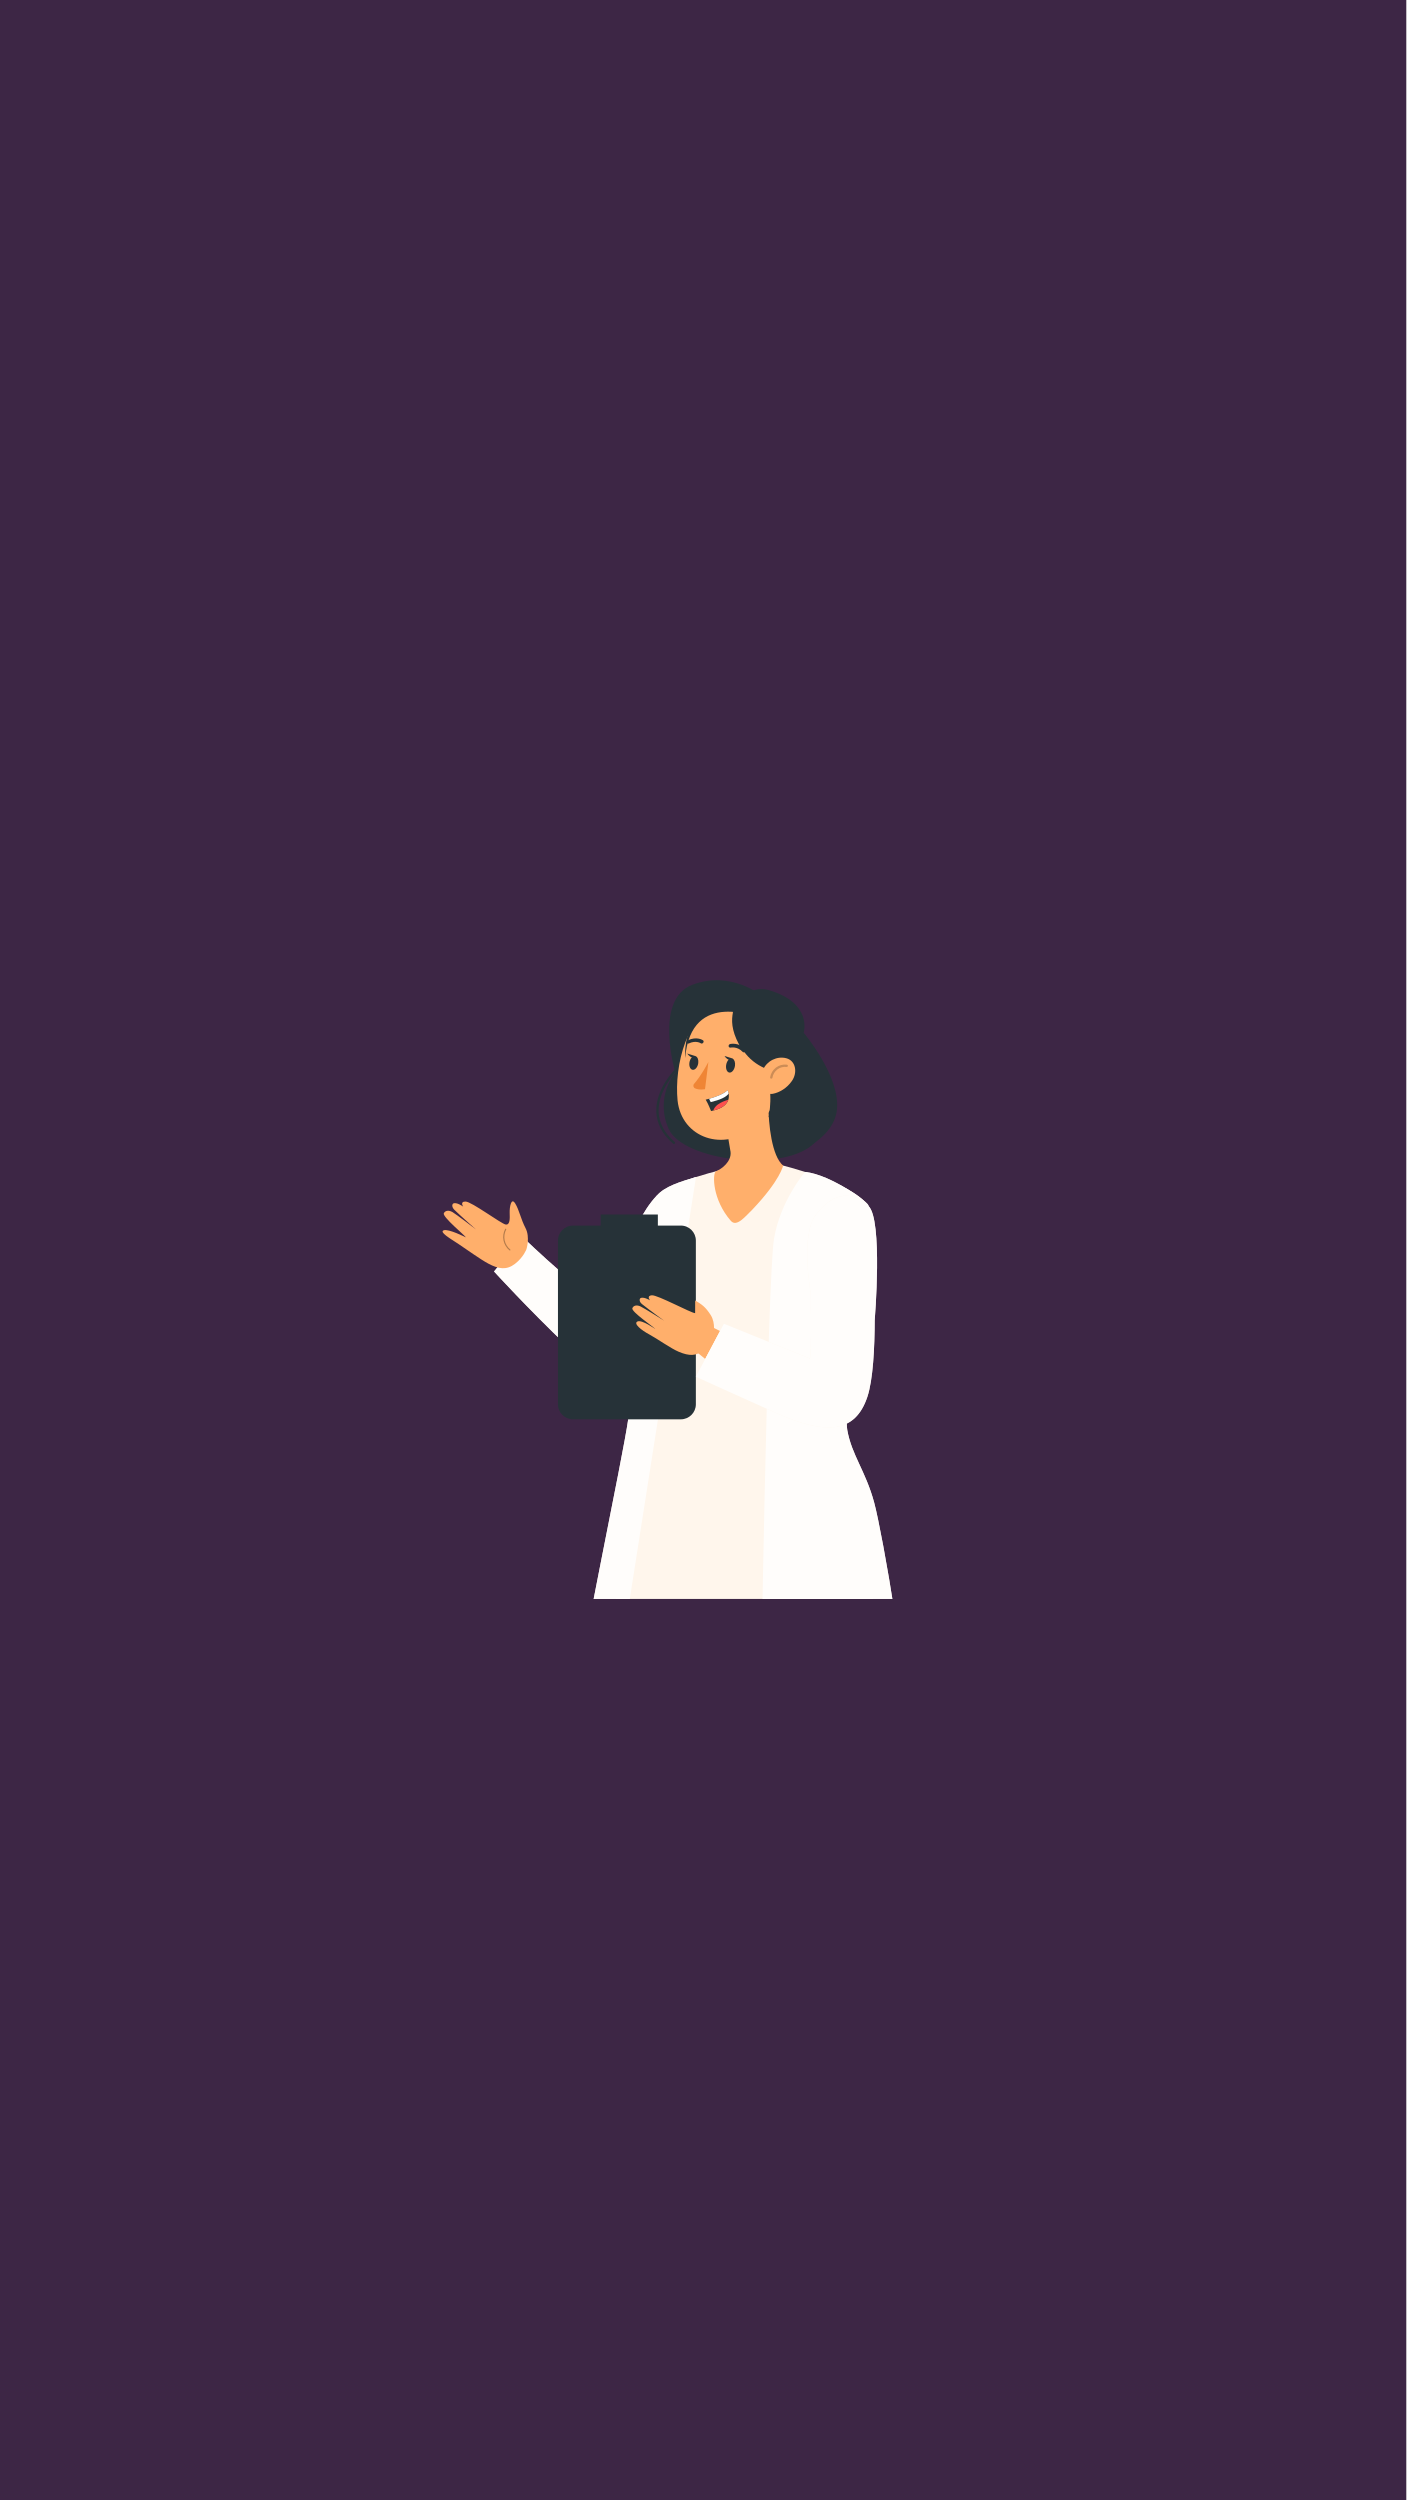
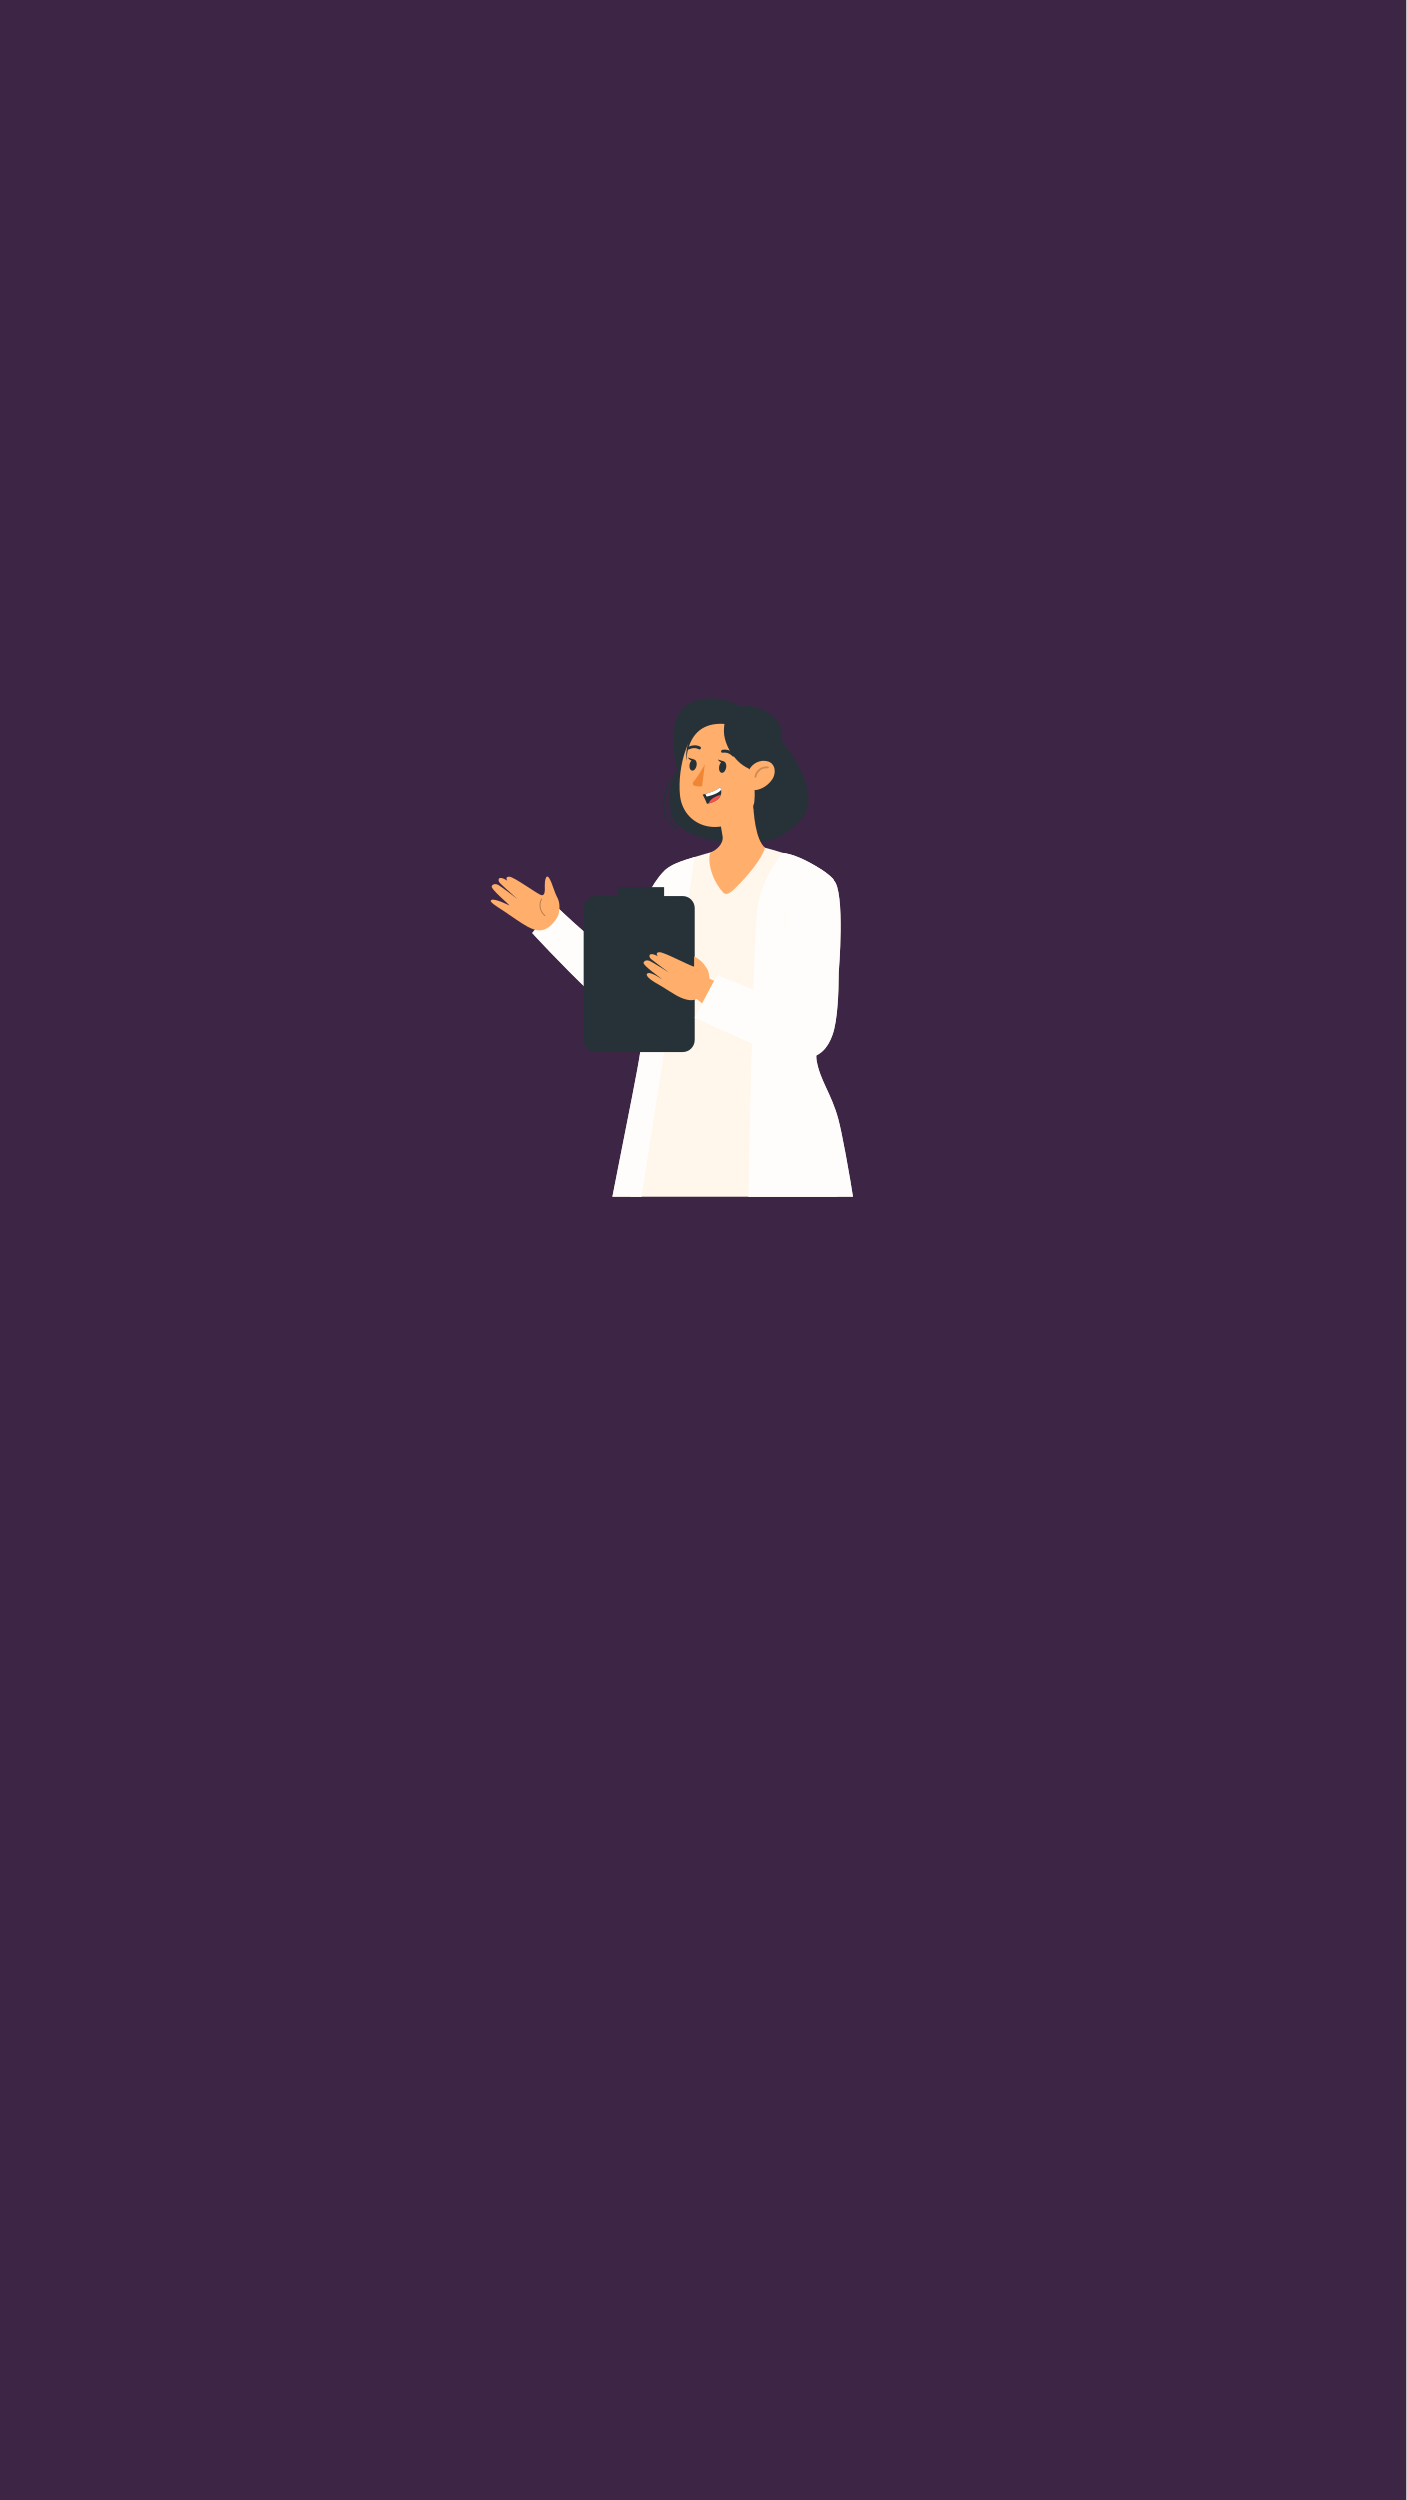
<svg xmlns="http://www.w3.org/2000/svg" width="1080" height="1920" viewBox="0 0 1080 1920" role="img" aria-labelledby="frame-title frame-desc" data-format="portrait-9x16" data-frame="01">
  <rect x="0" y="0" width="1080" height="1920" fill="#3D2645" rx="0" id="scene-background" />
-   <svg x="200" y="620" width="680" height="608" viewBox="285 130 190 170" preserveAspectRatio="xMidYMid meet" overflow="hidden" aria-label="People Creating Robot · Rafiki illustration, Storyset Rafiki · attribution required">
-     <g id="spresenter-Character">
-       <g>
+   <g id="short-video-safe-composition" transform="translate(9.24 47.56) scale(0.97925)">
+     <svg x="260" y="390" width="560" height="500" viewBox="285 130 190 170" preserveAspectRatio="xMidYMid meet" overflow="hidden" aria-label="People Creating Robot · Rafiki illustration, Storyset Rafiki · attribution required">
+       <g id="spresenter-Character">
        <g>
-           <path d="M370.032,213.4c-6.122,6.403-10.165,22.614-10.7,23.001-1.968,1.423-18.123-14.143-18.123-14.143l-6.108,7.42s7.294,7.987,15.693,16.01c8.667,8.278,12.904,9.072,17.483,2.485,4.197-6.036,13.859-26.946,13.859-26.946l-12.104-7.826Z" style="fill:#FFF6EC;" />
-           <path d="M370.032,213.4c-6.122,6.403-10.165,22.614-10.7,23.001-1.968,1.423-18.123-14.143-18.123-14.143l-6.108,7.42s7.294,7.987,15.693,16.01c8.667,8.278,12.904,9.072,17.483,2.485,4.197-6.036,13.859-26.946,13.859-26.946l-12.104-7.826Z" style="fill:#fff; opacity:.8;" />
          <g>
-             <path d="M342.053,224.919s.843-2.576-.193-4.564c-1.036-1.988-1.335-3.85-2.208-5.275s-1.238,.8-1.193,2.023c.045,1.223,.084,2.609-.84,2.495-.924-.114-7.328-4.923-8.627-4.936-1.299-.013-.507,1.088-.507,1.088,0,0-1.587-1.126-2.204-.619-.16,.132-.319,.698,.323,1.325,1.446,1.409,4.632,4.21,4.632,4.21-.18-.164-4.36-3.341-5.048-3.735-.899-.515-1.586-.299-1.868,.232-.401,.756,4.648,4.872,4.739,5.194,0,0-3.726-1.903-4.762-1.522-1.036,.381,1.415,1.781,3.186,2.952,1.623,1.073,4.669,3.29,6.425,4.221,2.164,1.147,3.875,1.431,5.693,.029,1.819-1.403,2.449-3.119,2.449-3.119Z" style="fill:#ffaf6b;" />
-             <path d="M338.505,225.182c-.027,0-.056-.009-.079-.028-.656-.531-1.128-1.311-1.294-2.137-.167-.827-.033-1.728,.366-2.472,.033-.062,.108-.083,.17-.051,.061,.032,.083,.108,.051,.169-.373,.693-.498,1.533-.343,2.304,.155,.771,.596,1.498,1.208,1.993,.053,.043,.062,.122,.018,.176-.024,.031-.061,.046-.097,.046Z" style="opacity:.3;" />
+             <path d="M370.032,213.4c-6.122,6.403-10.165,22.614-10.7,23.001-1.968,1.423-18.123-14.143-18.123-14.143l-6.108,7.42s7.294,7.987,15.693,16.01c8.667,8.278,12.904,9.072,17.483,2.485,4.197-6.036,13.859-26.946,13.859-26.946l-12.104-7.826Z" style="fill:#FFF6EC;" />
+             <path d="M370.032,213.4c-6.122,6.403-10.165,22.614-10.7,23.001-1.968,1.423-18.123-14.143-18.123-14.143l-6.108,7.42s7.294,7.987,15.693,16.01c8.667,8.278,12.904,9.072,17.483,2.485,4.197-6.036,13.859-26.946,13.859-26.946l-12.104-7.826Z" style="fill:#fff; opacity:.8;" />
+             <g>
+               <path d="M342.053,224.919s.843-2.576-.193-4.564c-1.036-1.988-1.335-3.85-2.208-5.275s-1.238,.8-1.193,2.023c.045,1.223,.084,2.609-.84,2.495-.924-.114-7.328-4.923-8.627-4.936-1.299-.013-.507,1.088-.507,1.088,0,0-1.587-1.126-2.204-.619-.16,.132-.319,.698,.323,1.325,1.446,1.409,4.632,4.21,4.632,4.21-.18-.164-4.36-3.341-5.048-3.735-.899-.515-1.586-.299-1.868,.232-.401,.756,4.648,4.872,4.739,5.194,0,0-3.726-1.903-4.762-1.522-1.036,.381,1.415,1.781,3.186,2.952,1.623,1.073,4.669,3.29,6.425,4.221,2.164,1.147,3.875,1.431,5.693,.029,1.819-1.403,2.449-3.119,2.449-3.119Z" style="fill:#ffaf6b;" />
+               <path d="M338.505,225.182c-.027,0-.056-.009-.079-.028-.656-.531-1.128-1.311-1.294-2.137-.167-.827-.033-1.728,.366-2.472,.033-.062,.108-.083,.17-.051,.061,.032,.083,.108,.051,.169-.373,.693-.498,1.533-.343,2.304,.155,.771,.596,1.498,1.208,1.993,.053,.043,.062,.122,.018,.176-.024,.031-.061,.046-.097,.046Z" style="opacity:.3;" />
+             </g>
+           </g>
+           <g />
+           <g />
+           <path d="M357.745,337.043v1.16s17.989,4.901,29.9,4.934,31.127-4.606,31.127-4.606c0,0,.157-39.06-5.934-55.789-6.067-16.662-13.875-24.105-13.875-24.105l-32.356,7.915c-3.097,6.735-4.333,20.451-5.414,34.749-1.981,11.819-3.132,23.762-3.446,35.742Z" style="fill:#FFF6EC;" />
+           <g style="opacity:.3;">
+             <path d="M370.019,220.424c-.923,1.576-1.239,2.474-1.818,4.29-.578,1.816-.896,5.119-1.039,6.825l3.117,.898c-.121-4.166-.139-7.847-.26-12.013Z" />
+           </g>
+           <path d="M410.751,232.829l4.448-17.485c-3.244-4.841-18.614-8.561-18.614-8.561l-10.574,.578s-4.064,.907-7.544,2.042c-4.645,1.515-7.157,2.733-8.265,5.311,0,0-1.938,5.711-.773,17.479,.32,3.236,1.053,20.314,.15,25.872l-5.668,14.102c19.321,15.047,44.242-1.722,44.242-1.722-.869-2.657-3.864-8.063-4.256-10.66,.284-3.312,1.213-5.488,2.616-11.288,.271-1.12,3.768-14.58,4.238-15.668Z" style="fill:#FFF6EC;" />
+           <g>
+             <path d="M360.665,322.844s-7.485,.536-7.485-3.755,9.66-49.885,10.73-57.663c1.07-7.778,6.122-48.009,6.122-48.009,1.695-2,5.048-3.017,8.434-4.014l-17.802,113.442Z" style="fill:#FFF6EC;" />
+             <path d="M360.665,322.844s-7.485,.536-7.485-3.755,9.66-49.885,10.73-57.663c1.07-7.778,6.122-48.009,6.122-48.009,1.695-2,5.048-3.017,8.434-4.014l-17.802,113.442Z" style="fill:#fff; opacity:.8;" />
+           </g>
+           <path d="M369.048,247.014s-7.417-3.919-7.978-5.601c-.561-1.683-1.337-6.185,3.815-8.252,1.711-.686,4.722,.859,4.722,.859v12.219l-.559,.775Z" style="opacity:.3;" />
+           <g>
+             <g>
+               <path d="M401.9,208.306s-5.293,6.096-6.675,14.339-3.07,103.725-2.763,104.8c.307,1.075,29.013-.614,30.548-3.531,1.535-2.917-4.452-37.916-6.294-44.671-1.842-6.754-4.799-10.126-5.76-15.504-.98-5.481,4.803-50.321,4.525-48.154,.456-.516-8.059-6.73-13.581-7.28Z" style="fill:#FFF6EC;" />
+               <path d="M401.9,208.306s-5.293,6.096-6.675,14.339-3.07,103.725-2.763,104.8c.307,1.075,29.013-.614,30.548-3.531,1.535-2.917-4.452-37.916-6.294-44.671-1.842-6.754-4.799-10.126-5.76-15.504-.98-5.481,4.803-50.321,4.525-48.154,.456-.516-8.059-6.73-13.581-7.28Z" style="fill:#fff; opacity:.8;" />
+             </g>
+           </g>
+           <g>
+             <rect x="348.828" y="219.82" width="29.612" height="41.606" rx="3.229" ry="3.229" style="fill:#263238;" />
+             <polygon points="380.453 248.473 378.863 247.171 382.136 241.723 383.637 242.468 380.453 248.473" style="fill:#ffaf6b;" />
+             <path d="M381.617,239.019c-1.153-1.782-1.853-2.219-3.315-3.121l-.013,2.732c-.881-.026-8.079-3.943-9.305-3.84-1.226,.102-.381,1.071-.381,1.071,0,0-1.595-.921-2.132-.388-.139,.138-.239,.686,.422,1.22,1.488,1.201,4.739,3.56,4.739,3.56-.184-.139-4.405-2.764-5.089-3.075-.893-.406-1.522-.142-1.74,.384-.311,.748,4.812,4.181,4.927,4.477,0,0-2.883-2.075-3.826-1.624-.943,.451,.801,1.857,2.574,2.804,1.625,.868,4.586,2.997,6.324,3.719,2.141,.89,3.779,1.007,5.37-.476,1.59-1.483,2.033-3.157,2.033-3.157,0,0,.567-2.503-.586-4.285Z" style="fill:#ffaf6b;" />
+             <g>
+               <path d="M415.482,215.585c-5.082-4.65-9.223-.78-11.292,1.949-3.314,4.396-1.103,16.703-1.103,16.703l.024,.01c.091,6.024,.107,13.766-.178,14.131l-18.47-7.466-6.022,11.357s6.784,3.125,17.218,7.782c10.944,4.885,17.003,4.221,19.583-3.375,1.272-3.746,1.585-10.8,1.602-16.52h.001s1.801-21.686-1.363-24.571Z" style="fill:#FFF6EC;" />
+               <path d="M415.482,215.585c-5.082-4.65-9.223-.78-11.292,1.949-3.314,4.396-1.103,16.703-1.103,16.703l.024,.01c.091,6.024,.107,13.766-.178,14.131l-18.47-7.466-6.022,11.357s6.784,3.125,17.218,7.782c10.944,4.885,17.003,4.221,19.583-3.375,1.272-3.746,1.585-10.8,1.602-16.52h.001s1.801-21.686-1.363-24.571Z" style="fill:#fff; opacity:.8;" />
+             </g>
+             <rect x="358.005" y="217.446" width="12.274" height="3.455" style="fill:#263238;" />
+           </g>
+           <g>
+             <path d="M396.125,176.87c4.101,1.518,14.311,18.652,7.818,25.18-6.493,6.528-28.193,3.925-31.327-2.954-1.845-3.994-1.3-8.685,1.412-12.149,0,0-4.696-15.617,3.613-18.814s14.889,2.303,14.889,2.303c0,0-.506,4.917,3.595,6.435Z" style="fill:#263238;" />
+             <path d="M394.014,193.662l-4.733,1.125-.003,.003-4.518,2.255c-.002,.068-.004,.137-.006,.214l1.137,6.749c.22,2.014-1.845,3.682-3.172,4.161-.743,.63-.717,6.102,3.23,10.635,1.276,1.465,3.2-1.069,4.661-2.457,5.989-6.305,6.567-9.415,6.567-9.415-2.413-2.014-3.166-8.78-3.163-13.271Z" style="fill:#ffaf6b;" />
+             <path d="M397.649,183.634c-1.52,7.875-1.988,11.227-6.45,14.951-6.718,5.59-15.84,2.441-16.688-5.643-.707-7.269,1.854-18.909,9.879-21.409,8.025-2.501,14.775,4.216,13.26,12.101Z" style="fill:#ffaf6b;" />
+             <path d="M388.764,182.628c-.103,.005-.204-.032-.277-.11-1.135-1.227-2.557-.916-2.574-.913-.211,.047-.409-.084-.438-.298-.029-.214,.121-.426,.334-.476,.074-.017,1.859-.408,3.268,1.115,.14,.152,.122,.403-.04,.561-.079,.076-.177,.116-.273,.121Z" style="fill:#263238;" />
+             <path d="M376.643,180.728c-.078-.032-.14-.097-.168-.188-.057-.187,.051-.412,.242-.503,1.916-.912,3.206-.038,3.26,0,.153,.107,.172,.337,.043,.515-.128,.178-.356,.236-.509,.13-.05-.035-1.061-.696-2.585,.029-.099,.047-.2,.049-.283,.014Z" style="fill:#263238;" />
+             <path d="M381.134,184.684s-1.507,2.924-3.078,4.705c-.275,.311-.162,.8,.209,.967,.957,.43,2.141,.176,2.141,.176l.727-5.848Z" style="fill:#ef8535;" />
+             <path d="M386.348,183.981c.012-.011,.023-.012,.035-.024l-1.799-.556s.38,.604,.896,.785c-.269,.269-.479,.704-.545,1.206-.111,.847,.225,1.553,.752,1.577,.527,.024,1.045-.644,1.156-1.491,.092-.697-.123-1.293-.495-1.497Z" style="fill:#263238;" />
+             <path d="M378.381,183.442l.008-.006-1.799-.557s.43,.679,.995,.809c-.263,.261-.469,.678-.533,1.159-.109,.821,.228,1.506,.753,1.529,.525,.024,1.04-.623,1.15-1.444,.097-.723-.154-1.339-.574-1.492Z" style="fill:#263238;" />
+             <path d="M380.551,192.779c.527,.834,1.15,2.451,1.15,2.451,.157-.033,.315-.066,.47-.107,2.125-.501,2.959-1.434,3.239-2.317,.152-.483,.131-.956,.066-1.33-.071-.433-.221-.724-.221-.724-.981,.937-2.929,1.557-3.983,1.844-.44,.125-.722,.182-.722,.182Z" style="fill:#263238;" />
+             <path d="M381.273,192.597l.358,.713c2-.477,3.35-1.081,3.846-1.834-.071-.433-.221-.724-.221-.724-.981,.937-2.929,1.557-3.983,1.844Z" style="fill:#fff;" />
+             <path d="M382.172,195.123c2.125-.501,2.959-1.434,3.239-2.317-.718,.199-1.563,.518-2.259,1.023-.533,.384-.819,.851-.981,1.294Z" style="fill:#fd504e;" />
+             <path d="M394.061,196.562c6.871-5.414,6.991-25.941-5.967-26.081-12.957-.14-11.951,13.361-11.951,13.361,1.255-15.12,15.965-8.517,15.965-8.517-.692,4.756,1.155,11.432,1.155,11.432,2.051,3.96,.801,9.822,.798,9.805Z" style="fill:#263238;" />
+             <path d="M394.206,169.287c9.375,2.793,7.389,9.13,7.389,9.13,0,0,7.805,9.229,7.159,16.376-.645,7.147-10.76,10.265-10.76,10.265,9.929-3.515,8.622-15.182-2.929-18.377-9.557-2.641-8.661-12.908-8.661-12.908,0,0,2.549-6.035,7.803-4.487Z" style="fill:#263238;" />
+             <path d="M388.621,182.21c-.082,0-.162-.04-.21-.114-4.193-6.477-1.097-9.951-.963-10.096,.094-.101,.252-.107,.353-.014,.102,.093,.108,.251,.015,.353-.122,.134-2.954,3.353,1.016,9.485,.075,.116,.042,.271-.074,.346-.042,.027-.089,.04-.136,.04Z" style="fill:#263238;" />
+             <path d="M373.728,202.299c-.058,0-.116-.02-.163-.061-2.325-2.003-3.544-4.315-3.624-6.873-.154-4.958,3.975-9.048,4.15-9.219,.099-.096,.257-.095,.354,.004,.097,.099,.095,.257-.004,.354-.042,.041-4.148,4.112-4,8.849,.076,2.411,1.237,4.6,3.45,6.507,.104,.09,.116,.248,.026,.353-.05,.058-.119,.087-.189,.087Z" style="fill:#263238;" />
+             <path d="M399.077,188.75c-1.085,1.585-2.708,2.518-4.146,2.78-2.163,.394-2.967-3.097-2.063-5.179,.814-1.875,3.002-3.007,5.028-2.453,1.996,.546,2.422,3.04,1.182,4.852Z" style="fill:#ffaf6b;" />
+             <path d="M394.638,188.277c-.012,0-.024,0-.038-.003-.136-.021-.229-.148-.209-.285,.125-.825,.58-1.589,1.248-2.096,.669-.507,1.525-.733,2.347-.629,.137,.018,.233,.144,.216,.28s-.148,.233-.28,.216c-.697-.091-1.416,.103-1.979,.531-.565,.429-.95,1.075-1.057,1.772-.019,.124-.125,.212-.247,.212Z" style="opacity:.2;" />
          </g>
        </g>
-         <g />
-         <g />
-         <path d="M357.745,337.043v1.16s17.989,4.901,29.9,4.934,31.127-4.606,31.127-4.606c0,0,.157-39.06-5.934-55.789-6.067-16.662-13.875-24.105-13.875-24.105l-32.356,7.915c-3.097,6.735-4.333,20.451-5.414,34.749-1.981,11.819-3.132,23.762-3.446,35.742Z" style="fill:#FFF6EC;" />
-         <g style="opacity:.3;">
-           <path d="M370.019,220.424c-.923,1.576-1.239,2.474-1.818,4.29-.578,1.816-.896,5.119-1.039,6.825l3.117,.898c-.121-4.166-.139-7.847-.26-12.013Z" />
-         </g>
-         <path d="M410.751,232.829l4.448-17.485c-3.244-4.841-18.614-8.561-18.614-8.561l-10.574,.578s-4.064,.907-7.544,2.042c-4.645,1.515-7.157,2.733-8.265,5.311,0,0-1.938,5.711-.773,17.479,.32,3.236,1.053,20.314,.15,25.872l-5.668,14.102c19.321,15.047,44.242-1.722,44.242-1.722-.869-2.657-3.864-8.063-4.256-10.66,.284-3.312,1.213-5.488,2.616-11.288,.271-1.12,3.768-14.58,4.238-15.668Z" style="fill:#FFF6EC;" />
-         <g>
-           <path d="M360.665,322.844s-7.485,.536-7.485-3.755,9.66-49.885,10.73-57.663c1.07-7.778,6.122-48.009,6.122-48.009,1.695-2,5.048-3.017,8.434-4.014l-17.802,113.442Z" style="fill:#FFF6EC;" />
-           <path d="M360.665,322.844s-7.485,.536-7.485-3.755,9.66-49.885,10.73-57.663c1.07-7.778,6.122-48.009,6.122-48.009,1.695-2,5.048-3.017,8.434-4.014l-17.802,113.442Z" style="fill:#fff; opacity:.8;" />
-         </g>
-         <path d="M369.048,247.014s-7.417-3.919-7.978-5.601c-.561-1.683-1.337-6.185,3.815-8.252,1.711-.686,4.722,.859,4.722,.859v12.219l-.559,.775Z" style="opacity:.3;" />
-         <g>
-           <g>
-             <path d="M401.9,208.306s-5.293,6.096-6.675,14.339-3.07,103.725-2.763,104.8c.307,1.075,29.013-.614,30.548-3.531,1.535-2.917-4.452-37.916-6.294-44.671-1.842-6.754-4.799-10.126-5.76-15.504-.98-5.481,4.803-50.321,4.525-48.154,.456-.516-8.059-6.73-13.581-7.28Z" style="fill:#FFF6EC;" />
-             <path d="M401.9,208.306s-5.293,6.096-6.675,14.339-3.07,103.725-2.763,104.8c.307,1.075,29.013-.614,30.548-3.531,1.535-2.917-4.452-37.916-6.294-44.671-1.842-6.754-4.799-10.126-5.76-15.504-.98-5.481,4.803-50.321,4.525-48.154,.456-.516-8.059-6.73-13.581-7.28Z" style="fill:#fff; opacity:.8;" />
-           </g>
-         </g>
-         <g>
-           <rect x="348.828" y="219.82" width="29.612" height="41.606" rx="3.229" ry="3.229" style="fill:#263238;" />
-           <polygon points="380.453 248.473 378.863 247.171 382.136 241.723 383.637 242.468 380.453 248.473" style="fill:#ffaf6b;" />
-           <path d="M381.617,239.019c-1.153-1.782-1.853-2.219-3.315-3.121l-.013,2.732c-.881-.026-8.079-3.943-9.305-3.84-1.226,.102-.381,1.071-.381,1.071,0,0-1.595-.921-2.132-.388-.139,.138-.239,.686,.422,1.22,1.488,1.201,4.739,3.56,4.739,3.56-.184-.139-4.405-2.764-5.089-3.075-.893-.406-1.522-.142-1.74,.384-.311,.748,4.812,4.181,4.927,4.477,0,0-2.883-2.075-3.826-1.624-.943,.451,.801,1.857,2.574,2.804,1.625,.868,4.586,2.997,6.324,3.719,2.141,.89,3.779,1.007,5.37-.476,1.59-1.483,2.033-3.157,2.033-3.157,0,0,.567-2.503-.586-4.285Z" style="fill:#ffaf6b;" />
-           <g>
-             <path d="M415.482,215.585c-5.082-4.65-9.223-.78-11.292,1.949-3.314,4.396-1.103,16.703-1.103,16.703l.024,.01c.091,6.024,.107,13.766-.178,14.131l-18.47-7.466-6.022,11.357s6.784,3.125,17.218,7.782c10.944,4.885,17.003,4.221,19.583-3.375,1.272-3.746,1.585-10.8,1.602-16.52h.001s1.801-21.686-1.363-24.571Z" style="fill:#FFF6EC;" />
-             <path d="M415.482,215.585c-5.082-4.65-9.223-.78-11.292,1.949-3.314,4.396-1.103,16.703-1.103,16.703l.024,.01c.091,6.024,.107,13.766-.178,14.131l-18.47-7.466-6.022,11.357s6.784,3.125,17.218,7.782c10.944,4.885,17.003,4.221,19.583-3.375,1.272-3.746,1.585-10.8,1.602-16.52h.001s1.801-21.686-1.363-24.571Z" style="fill:#fff; opacity:.8;" />
-           </g>
-           <rect x="358.005" y="217.446" width="12.274" height="3.455" style="fill:#263238;" />
-         </g>
-         <g>
-           <path d="M396.125,176.87c4.101,1.518,14.311,18.652,7.818,25.18-6.493,6.528-28.193,3.925-31.327-2.954-1.845-3.994-1.3-8.685,1.412-12.149,0,0-4.696-15.617,3.613-18.814s14.889,2.303,14.889,2.303c0,0-.506,4.917,3.595,6.435Z" style="fill:#263238;" />
-           <path d="M394.014,193.662l-4.733,1.125-.003,.003-4.518,2.255c-.002,.068-.004,.137-.006,.214l1.137,6.749c.22,2.014-1.845,3.682-3.172,4.161-.743,.63-.717,6.102,3.23,10.635,1.276,1.465,3.2-1.069,4.661-2.457,5.989-6.305,6.567-9.415,6.567-9.415-2.413-2.014-3.166-8.78-3.163-13.271Z" style="fill:#ffaf6b;" />
-           <path d="M397.649,183.634c-1.52,7.875-1.988,11.227-6.45,14.951-6.718,5.59-15.84,2.441-16.688-5.643-.707-7.269,1.854-18.909,9.879-21.409,8.025-2.501,14.775,4.216,13.26,12.101Z" style="fill:#ffaf6b;" />
-           <path d="M388.764,182.628c-.103,.005-.204-.032-.277-.11-1.135-1.227-2.557-.916-2.574-.913-.211,.047-.409-.084-.438-.298-.029-.214,.121-.426,.334-.476,.074-.017,1.859-.408,3.268,1.115,.14,.152,.122,.403-.04,.561-.079,.076-.177,.116-.273,.121Z" style="fill:#263238;" />
-           <path d="M376.643,180.728c-.078-.032-.14-.097-.168-.188-.057-.187,.051-.412,.242-.503,1.916-.912,3.206-.038,3.26,0,.153,.107,.172,.337,.043,.515-.128,.178-.356,.236-.509,.13-.05-.035-1.061-.696-2.585,.029-.099,.047-.2,.049-.283,.014Z" style="fill:#263238;" />
-           <path d="M381.134,184.684s-1.507,2.924-3.078,4.705c-.275,.311-.162,.8,.209,.967,.957,.43,2.141,.176,2.141,.176l.727-5.848Z" style="fill:#ef8535;" />
-           <path d="M386.348,183.981c.012-.011,.023-.012,.035-.024l-1.799-.556s.38,.604,.896,.785c-.269,.269-.479,.704-.545,1.206-.111,.847,.225,1.553,.752,1.577,.527,.024,1.045-.644,1.156-1.491,.092-.697-.123-1.293-.495-1.497Z" style="fill:#263238;" />
-           <path d="M378.381,183.442l.008-.006-1.799-.557s.43,.679,.995,.809c-.263,.261-.469,.678-.533,1.159-.109,.821,.228,1.506,.753,1.529,.525,.024,1.04-.623,1.15-1.444,.097-.723-.154-1.339-.574-1.492Z" style="fill:#263238;" />
-           <path d="M380.551,192.779c.527,.834,1.15,2.451,1.15,2.451,.157-.033,.315-.066,.47-.107,2.125-.501,2.959-1.434,3.239-2.317,.152-.483,.131-.956,.066-1.33-.071-.433-.221-.724-.221-.724-.981,.937-2.929,1.557-3.983,1.844-.44,.125-.722,.182-.722,.182Z" style="fill:#263238;" />
-           <path d="M381.273,192.597l.358,.713c2-.477,3.35-1.081,3.846-1.834-.071-.433-.221-.724-.221-.724-.981,.937-2.929,1.557-3.983,1.844Z" style="fill:#fff;" />
-           <path d="M382.172,195.123c2.125-.501,2.959-1.434,3.239-2.317-.718,.199-1.563,.518-2.259,1.023-.533,.384-.819,.851-.981,1.294Z" style="fill:#fd504e;" />
-           <path d="M394.061,196.562c6.871-5.414,6.991-25.941-5.967-26.081-12.957-.14-11.951,13.361-11.951,13.361,1.255-15.12,15.965-8.517,15.965-8.517-.692,4.756,1.155,11.432,1.155,11.432,2.051,3.96,.801,9.822,.798,9.805Z" style="fill:#263238;" />
-           <path d="M394.206,169.287c9.375,2.793,7.389,9.13,7.389,9.13,0,0,7.805,9.229,7.159,16.376-.645,7.147-10.76,10.265-10.76,10.265,9.929-3.515,8.622-15.182-2.929-18.377-9.557-2.641-8.661-12.908-8.661-12.908,0,0,2.549-6.035,7.803-4.487Z" style="fill:#263238;" />
-           <path d="M388.621,182.21c-.082,0-.162-.04-.21-.114-4.193-6.477-1.097-9.951-.963-10.096,.094-.101,.252-.107,.353-.014,.102,.093,.108,.251,.015,.353-.122,.134-2.954,3.353,1.016,9.485,.075,.116,.042,.271-.074,.346-.042,.027-.089,.04-.136,.04Z" style="fill:#263238;" />
-           <path d="M373.728,202.299c-.058,0-.116-.02-.163-.061-2.325-2.003-3.544-4.315-3.624-6.873-.154-4.958,3.975-9.048,4.15-9.219,.099-.096,.257-.095,.354,.004,.097,.099,.095,.257-.004,.354-.042,.041-4.148,4.112-4,8.849,.076,2.411,1.237,4.6,3.45,6.507,.104,.09,.116,.248,.026,.353-.05,.058-.119,.087-.189,.087Z" style="fill:#263238;" />
-           <path d="M399.077,188.75c-1.085,1.585-2.708,2.518-4.146,2.78-2.163,.394-2.967-3.097-2.063-5.179,.814-1.875,3.002-3.007,5.028-2.453,1.996,.546,2.422,3.04,1.182,4.852Z" style="fill:#ffaf6b;" />
-           <path d="M394.638,188.277c-.012,0-.024,0-.038-.003-.136-.021-.229-.148-.209-.285,.125-.825,.58-1.589,1.248-2.096,.669-.507,1.525-.733,2.347-.629,.137,.018,.233,.144,.216,.28s-.148,.233-.28,.216c-.697-.091-1.416,.103-1.979,.531-.565,.429-.95,1.075-1.057,1.772-.019,.124-.125,.212-.247,.212Z" style="opacity:.2;" />
-         </g>
      </g>
+     </svg>
+     <g id="public-comment-avoidant" role="group" data-sequence="1" data-source-type="ASLI" opacity="0">
+       <rect x="72" y="299" width="390" height="170" fill="#2A1F2D" rx="20" opacity="0.32" />
+       <rect x="65" y="290" width="390" height="170" fill="#FFF6EC" rx="20" stroke="#FFC4A3" stroke-width="3" />
+       <circle cx="96" cy="322" r="18" fill="#3D2645" />
+       <circle cx="96" cy="315" r="6" fill="#FFC4A3" />
+       <path d="M84,331 Q96,317 108,331 Z" fill="#FFC4A3" />
+       <text x="128" y="328" fill="#3D2645" font-family="Arial, Helvetica, sans-serif" font-size="15" font-weight="700" text-anchor="start" letter-spacing="0.9">
+         <tspan x="128" dy="0">NAYA</tspan>
+       </text>
+       <line x1="87" y1="350" x2="433" y2="350" stroke="#FFC4A3" stroke-width="2" stroke-linecap="round" />
+       <text x="260.0" y="400" fill="#2A1F2D" font-family="Arial, Helvetica, sans-serif" font-size="23" font-weight="600" text-anchor="middle" letter-spacing="0">
+         <tspan x="260.0" dy="0">pengalaman gue pacaran</tspan>
+       </text>
+       <text x="260.0" y="436" fill="#2A1F2D" font-family="Arial, Helvetica, sans-serif" font-size="23" font-weight="600" text-anchor="middle" letter-spacing="0">
+         <tspan x="260.0" dy="0">sama orang avoidant sih</tspan>
+       </text>
+       <animate attributeName="opacity" values="0;1" begin="3.0s" dur="0.25s" fill="freeze" />
    </g>
-   </svg>
-   <g id="public-comment-avoidant" role="group" data-sequence="1" data-source-type="ASLI" opacity="0">
-     <rect x="42" y="149" width="450" height="170" fill="#2A1F2D" rx="20" opacity="0.32" />
-     <rect x="35" y="140" width="450" height="170" fill="#FFF6EC" rx="20" stroke="#FFC4A3" stroke-width="3" />
-     <circle cx="66" cy="172" r="18" fill="#3D2645" />
-     <circle cx="66" cy="165" r="6" fill="#FFC4A3" />
-     <path d="M54,181 Q66,167 78,181 Z" fill="#FFC4A3" />
-     <text x="98" y="178" fill="#3D2645" font-family="Arial, Helvetica, sans-serif" font-size="15" font-weight="700" text-anchor="start" letter-spacing="0.9">
-       <tspan x="98" dy="0">NAYA</tspan>
-     </text>
-     <line x1="57" y1="200" x2="463" y2="200" stroke="#FFC4A3" stroke-width="2" stroke-linecap="round" />
-     <text x="260.0" y="250" fill="#2A1F2D" font-family="Arial, Helvetica, sans-serif" font-size="25" font-weight="600" text-anchor="middle" letter-spacing="0">
-       <tspan x="260.0" dy="0">pengalaman gue pacaran</tspan>
-     </text>
-     <text x="260.0" y="286" fill="#2A1F2D" font-family="Arial, Helvetica, sans-serif" font-size="25" font-weight="600" text-anchor="middle" letter-spacing="0">
-       <tspan x="260.0" dy="0">sama orang avoidant sih</tspan>
-     </text>
-     <animate attributeName="opacity" values="0;1" begin="3.0s" dur="0.25s" fill="freeze" />
-   </g>
-   <g id="public-comment-toxic" role="group" data-sequence="2" data-source-type="ASLI" opacity="0">
-     <rect x="602" y="329" width="450" height="170" fill="#2A1F2D" rx="20" opacity="0.32" />
-     <rect x="595" y="320" width="450" height="170" fill="#FFF6EC" rx="20" stroke="#FFC4A3" stroke-width="3" />
-     <circle cx="626" cy="352" r="18" fill="#3D2645" />
-     <circle cx="626" cy="345" r="6" fill="#FFC4A3" />
-     <path d="M614,361 Q626,347 638,361 Z" fill="#FFC4A3" />
-     <text x="658" y="358" fill="#3D2645" font-family="Arial, Helvetica, sans-serif" font-size="15" font-weight="700" text-anchor="start" letter-spacing="0.9">
-       <tspan x="658" dy="0">BAGAS</tspan>
-     </text>
-     <line x1="617" y1="380" x2="1023" y2="380" stroke="#FFC4A3" stroke-width="2" stroke-linecap="round" />
-     <text x="820.0" y="445" fill="#2A1F2D" font-family="Arial, Helvetica, sans-serif" font-size="25" font-weight="600" text-anchor="middle" letter-spacing="0">
-       <tspan x="820.0" dy="0">gua ngerasa lg “toxic” bgt.</tspan>
-     </text>
-     <animate attributeName="opacity" values="0;1" begin="8.0s" dur="0.25s" fill="freeze" />
-   </g>
-   <g id="public-comment-depresi" role="group" data-sequence="3" data-source-type="ASLI" opacity="0">
-     <rect x="42" y="1439" width="450" height="170" fill="#2A1F2D" rx="20" opacity="0.32" />
-     <rect x="35" y="1430" width="450" height="170" fill="#FFF6EC" rx="20" stroke="#FFC4A3" stroke-width="3" />
-     <circle cx="66" cy="1462" r="18" fill="#3D2645" />
-     <circle cx="66" cy="1455" r="6" fill="#FFC4A3" />
-     <path d="M54,1471 Q66,1457 78,1471 Z" fill="#FFC4A3" />
-     <text x="98" y="1468" fill="#3D2645" font-family="Arial, Helvetica, sans-serif" font-size="15" font-weight="700" text-anchor="start" letter-spacing="0.9">
-       <tspan x="98" dy="0">RANI</tspan>
-     </text>
-     <line x1="57" y1="1490" x2="463" y2="1490" stroke="#FFC4A3" stroke-width="2" stroke-linecap="round" />
-     <text x="260.0" y="1555" fill="#2A1F2D" font-family="Arial, Helvetica, sans-serif" font-size="25" font-weight="600" text-anchor="middle" letter-spacing="0">
-       <tspan x="260.0" dy="0">depresi dikira sedih dll</tspan>
-     </text>
-     <animate attributeName="opacity" values="0;1" begin="13.0s" dur="0.25s" fill="freeze" />
-   </g>
-   <g id="public-comment-narcissistic" role="group" data-sequence="4" data-source-type="TIRUAN (bukan komentar asli)" opacity="0">
-     <rect x="602" y="1614" width="450" height="170" fill="#2A1F2D" rx="20" opacity="0.32" />
-     <rect x="595" y="1605" width="450" height="170" fill="#FFF6EC" rx="20" stroke="#FFC4A3" stroke-width="3" />
-     <circle cx="626" cy="1637" r="18" fill="#3D2645" />
-     <circle cx="626" cy="1630" r="6" fill="#FFC4A3" />
-     <path d="M614,1646 Q626,1632 638,1646 Z" fill="#FFC4A3" />
-     <text x="658" y="1643" fill="#3D2645" font-family="Arial, Helvetica, sans-serif" font-size="15" font-weight="700" text-anchor="start" letter-spacing="0.9">
-       <tspan x="658" dy="0">DITO</tspan>
-     </text>
-     <line x1="617" y1="1665" x2="1023" y2="1665" stroke="#FFC4A3" stroke-width="2" stroke-linecap="round" />
-     <text x="820.0" y="1715" fill="#2A1F2D" font-family="Arial, Helvetica, sans-serif" font-size="25" font-weight="600" text-anchor="middle" letter-spacing="0">
-       <tspan x="820.0" dy="0">Nggak sesuai ekspektasi dikit,</tspan>
-     </text>
-     <text x="820.0" y="1751" fill="#2A1F2D" font-family="Arial, Helvetica, sans-serif" font-size="25" font-weight="600" text-anchor="middle" letter-spacing="0">
-       <tspan x="820.0" dy="0">langsung dibilang narcissistic.</tspan>
-     </text>
-     <animate attributeName="opacity" values="0;1" begin="18.0s" dur="0.25s" fill="freeze" />
-   </g>
-   <g id="closing-onscreen-question" data-motion="appears-before-phone-zoom" opacity="0">
-     <rect x="106" y="1816" width="868" height="72" fill="#FFF6EC" rx="22" />
-     <text x="540" y="1863" fill="#3D2645" font-family="Arial, Helvetica, sans-serif" font-size="27" font-weight="700" text-anchor="middle" letter-spacing="0">
-       <tspan x="540" dy="0">Are we using psychology terms correctly?</tspan>
-     </text>
-     <animate attributeName="opacity" values="0;1" begin="22.5s" dur="0.6s" fill="freeze" />
+     <g id="public-comment-toxic" role="group" data-sequence="2" data-source-type="ASLI" opacity="0">
+       <rect x="632" y="299" width="390" height="170" fill="#2A1F2D" rx="20" opacity="0.32" />
+       <rect x="625" y="290" width="390" height="170" fill="#FFF6EC" rx="20" stroke="#FFC4A3" stroke-width="3" />
+       <circle cx="656" cy="322" r="18" fill="#3D2645" />
+       <circle cx="656" cy="315" r="6" fill="#FFC4A3" />
+       <path d="M644,331 Q656,317 668,331 Z" fill="#FFC4A3" />
+       <text x="688" y="328" fill="#3D2645" font-family="Arial, Helvetica, sans-serif" font-size="15" font-weight="700" text-anchor="start" letter-spacing="0.9">
+         <tspan x="688" dy="0">BAGAS</tspan>
+       </text>
+       <line x1="647" y1="350" x2="993" y2="350" stroke="#FFC4A3" stroke-width="2" stroke-linecap="round" />
+       <text x="820.0" y="415" fill="#2A1F2D" font-family="Arial, Helvetica, sans-serif" font-size="23" font-weight="600" text-anchor="middle" letter-spacing="0">
+         <tspan x="820.0" dy="0">gua ngerasa lg “toxic” bgt.</tspan>
+       </text>
+       <animate attributeName="opacity" values="0;1" begin="8.0s" dur="0.25s" fill="freeze" />
+     </g>
+     <g id="public-comment-depresi" role="group" data-sequence="3" data-source-type="ASLI" opacity="0">
+       <rect x="72" y="879" width="390" height="170" fill="#2A1F2D" rx="20" opacity="0.32" />
+       <rect x="65" y="870" width="390" height="170" fill="#FFF6EC" rx="20" stroke="#FFC4A3" stroke-width="3" />
+       <circle cx="96" cy="902" r="18" fill="#3D2645" />
+       <circle cx="96" cy="895" r="6" fill="#FFC4A3" />
+       <path d="M84,911 Q96,897 108,911 Z" fill="#FFC4A3" />
+       <text x="128" y="908" fill="#3D2645" font-family="Arial, Helvetica, sans-serif" font-size="15" font-weight="700" text-anchor="start" letter-spacing="0.9">
+         <tspan x="128" dy="0">RANI</tspan>
+       </text>
+       <line x1="87" y1="930" x2="433" y2="930" stroke="#FFC4A3" stroke-width="2" stroke-linecap="round" />
+       <text x="260.0" y="995" fill="#2A1F2D" font-family="Arial, Helvetica, sans-serif" font-size="23" font-weight="600" text-anchor="middle" letter-spacing="0">
+         <tspan x="260.0" dy="0">depresi dikira sedih dll</tspan>
+       </text>
+       <animate attributeName="opacity" values="0;1" begin="13.0s" dur="0.25s" fill="freeze" />
+     </g>
+     <g id="public-comment-narcissistic" role="group" data-sequence="4" data-source-type="TIRUAN (bukan komentar asli)" opacity="0">
+       <rect x="632" y="879" width="390" height="170" fill="#2A1F2D" rx="20" opacity="0.32" />
+       <rect x="625" y="870" width="390" height="170" fill="#FFF6EC" rx="20" stroke="#FFC4A3" stroke-width="3" />
+       <circle cx="656" cy="902" r="18" fill="#3D2645" />
+       <circle cx="656" cy="895" r="6" fill="#FFC4A3" />
+       <path d="M644,911 Q656,897 668,911 Z" fill="#FFC4A3" />
+       <text x="688" y="908" fill="#3D2645" font-family="Arial, Helvetica, sans-serif" font-size="15" font-weight="700" text-anchor="start" letter-spacing="0.9">
+         <tspan x="688" dy="0">DITO</tspan>
+       </text>
+       <line x1="647" y1="930" x2="993" y2="930" stroke="#FFC4A3" stroke-width="2" stroke-linecap="round" />
+       <text x="820.0" y="980" fill="#2A1F2D" font-family="Arial, Helvetica, sans-serif" font-size="23" font-weight="600" text-anchor="middle" letter-spacing="0">
+         <tspan x="820.0" dy="0">Nggak sesuai ekspektasi dikit,</tspan>
+       </text>
+       <text x="820.0" y="1016" fill="#2A1F2D" font-family="Arial, Helvetica, sans-serif" font-size="23" font-weight="600" text-anchor="middle" letter-spacing="0">
+         <tspan x="820.0" dy="0">langsung dibilang narcissistic.</tspan>
+       </text>
+       <animate attributeName="opacity" values="0;1" begin="18.0s" dur="0.25s" fill="freeze" />
+     </g>
+     <g id="closing-onscreen-question" data-motion="appears-before-phone-zoom" opacity="0">
+       <rect x="106" y="1090" width="868" height="72" fill="#FFF6EC" rx="22" />
+       <text x="540" y="1137" fill="#3D2645" font-family="Arial, Helvetica, sans-serif" font-size="27" font-weight="700" text-anchor="middle" letter-spacing="0">
+         <tspan x="540" dy="0">Are we using psychology terms correctly?</tspan>
+       </text>
+       <animate attributeName="opacity" values="0;1" begin="22.5s" dur="0.6s" fill="freeze" />
+     </g>
  </g>
</svg>
